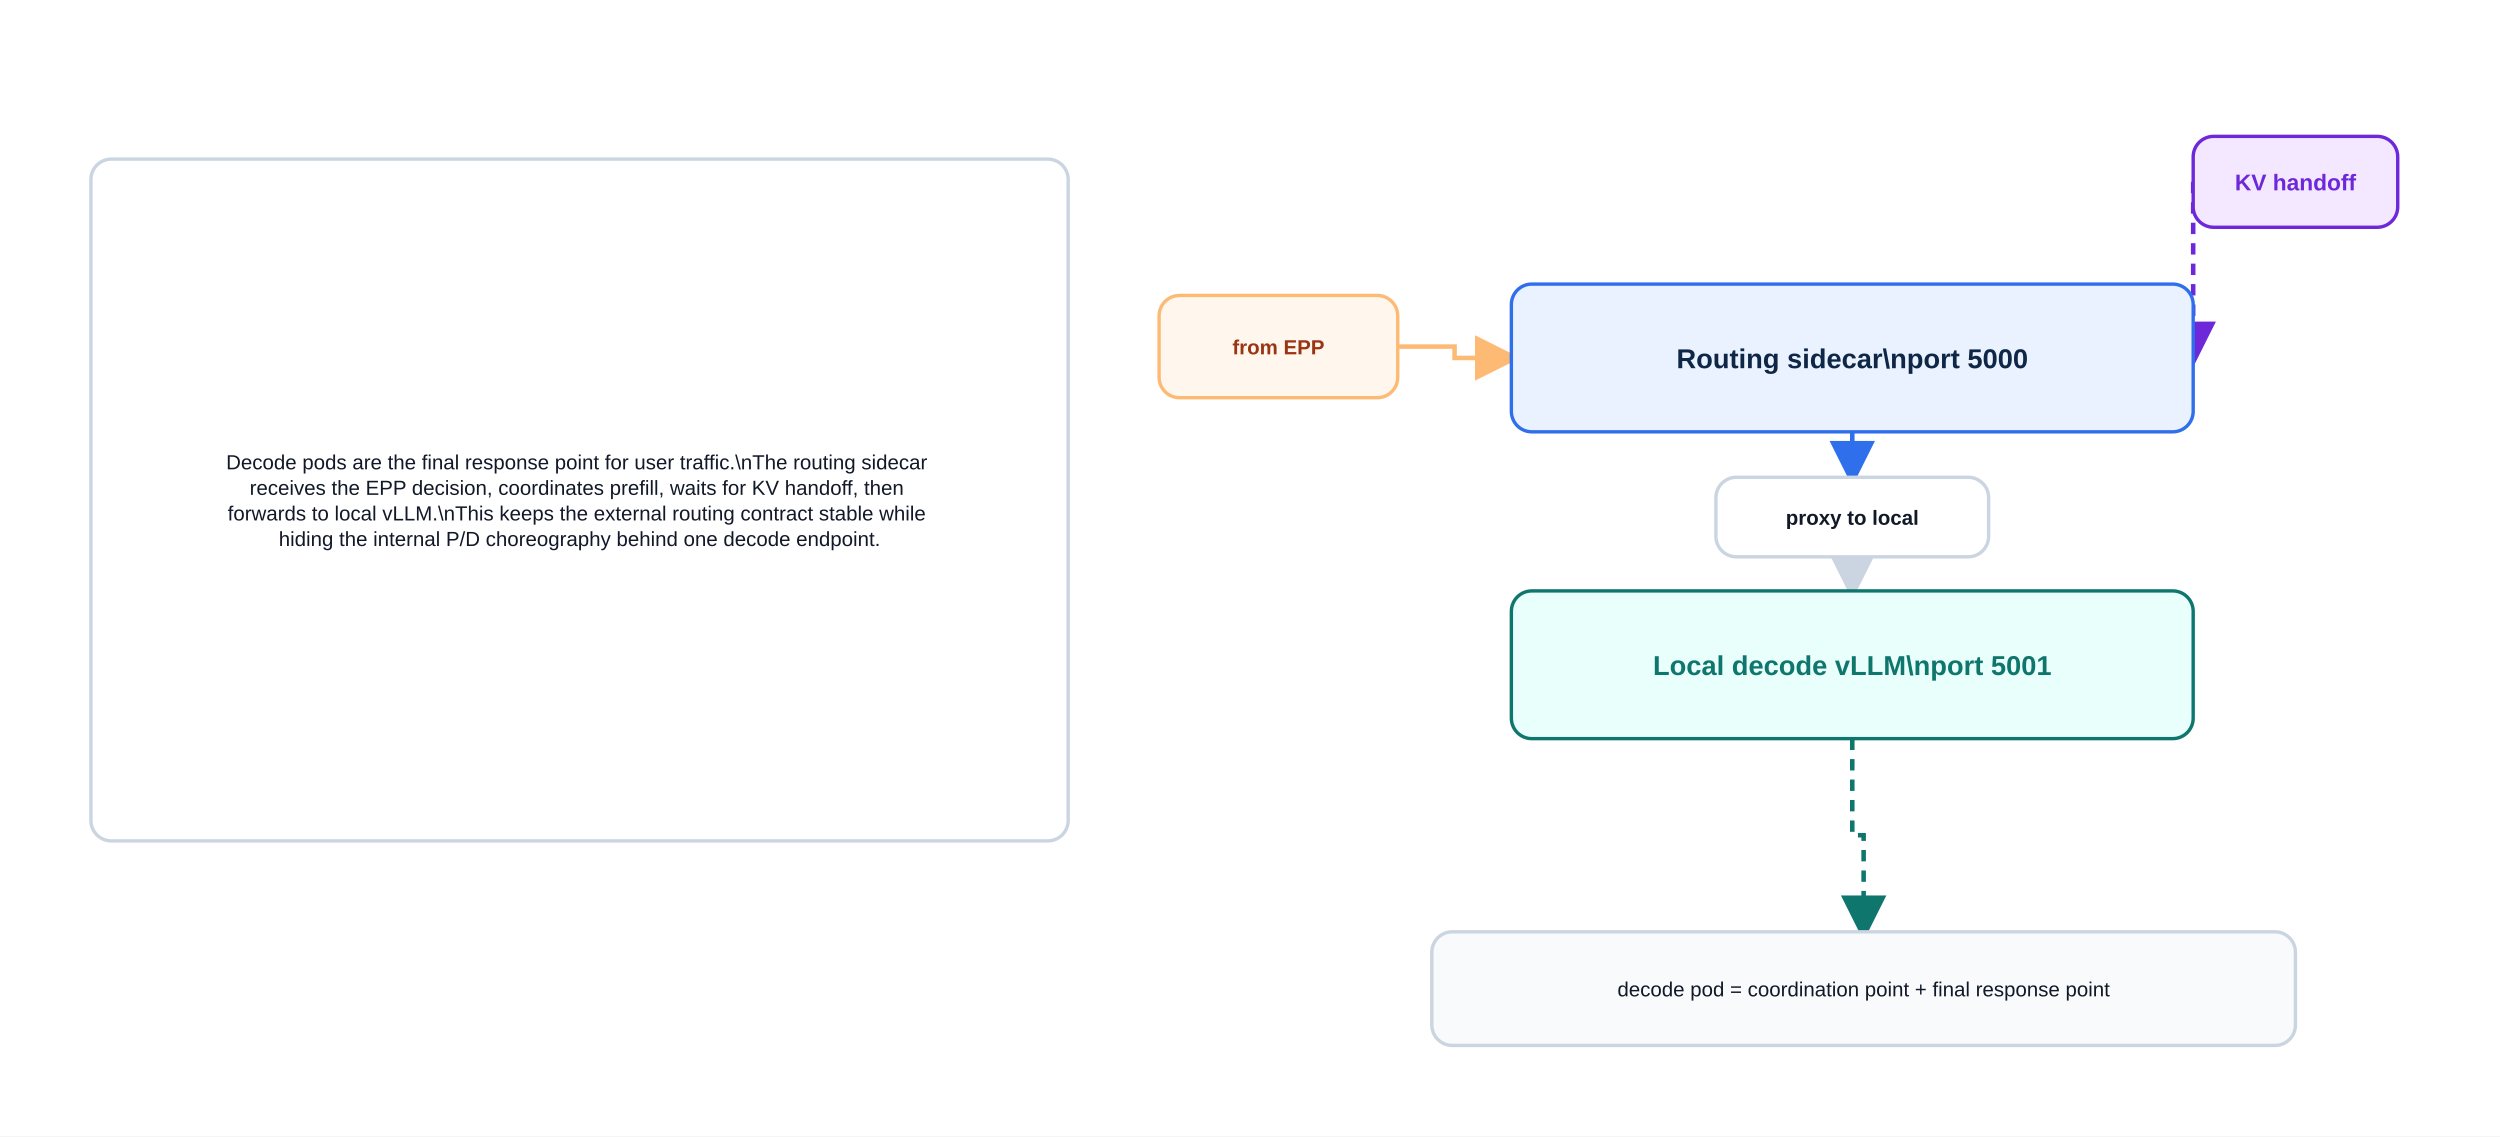
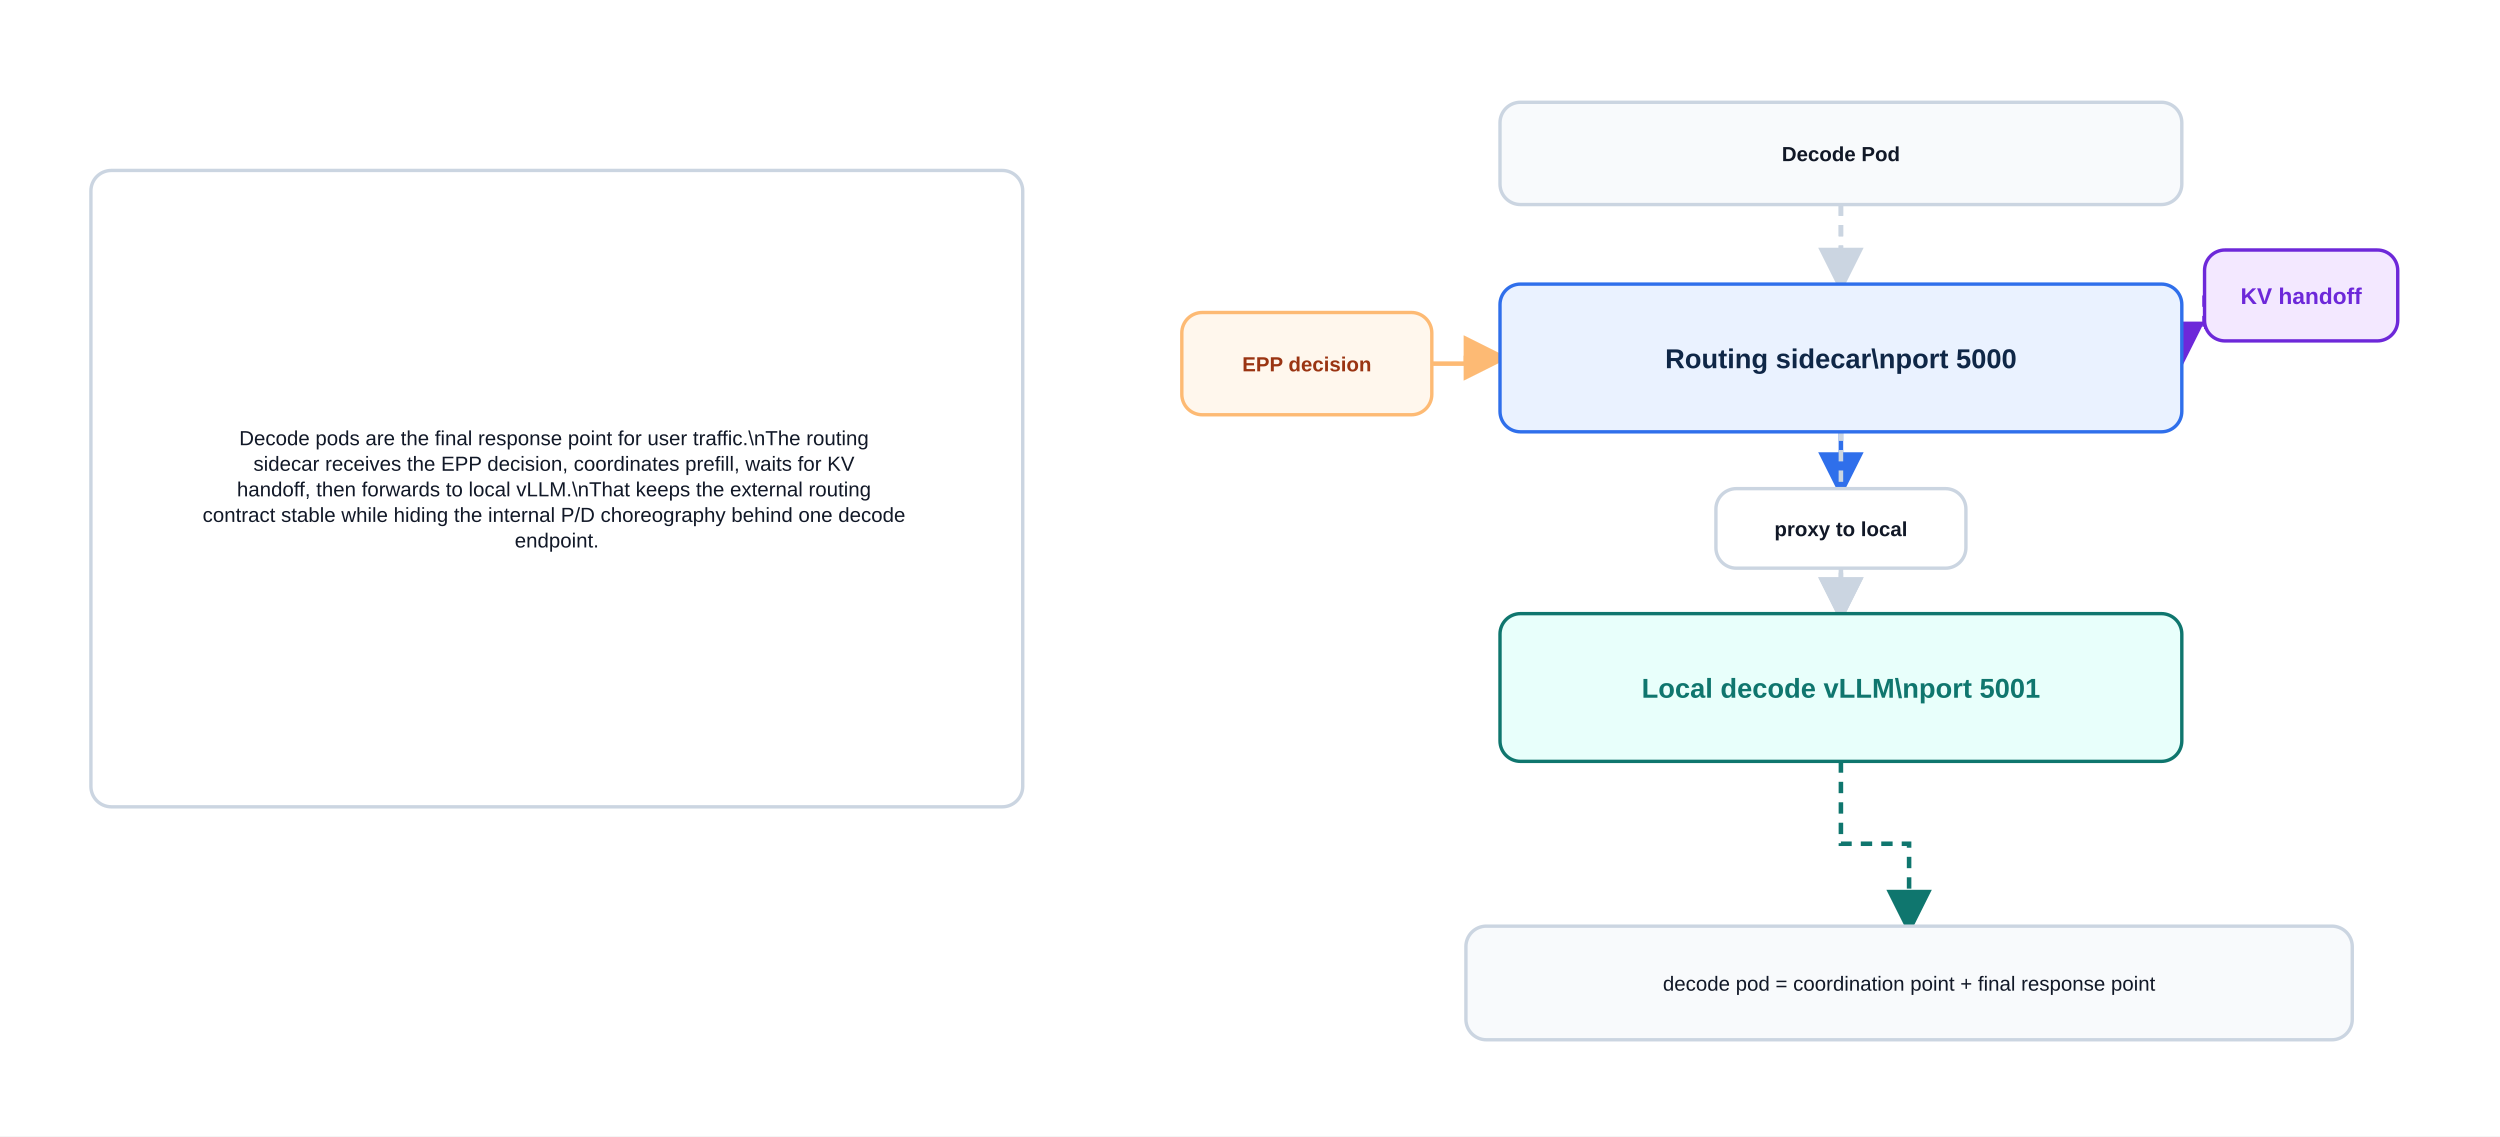
<svg xmlns="http://www.w3.org/2000/svg" width="2200" height="1000" viewBox="0 0 2200 1000">
  <defs>
    <marker id="solid1" markerWidth="10" markerHeight="10" refX="8" refY="5" orient="auto" markerUnits="strokeWidth">
      <path d="M 0 0 L 10 5 L 0 10 z" fill="#FDBA74" />
    </marker>
    <marker id="dash2" markerWidth="10" markerHeight="10" refX="8" refY="5" orient="auto" markerUnits="strokeWidth">
      <path d="M 0 0 L 10 5 L 0 10 z" fill="#6D28D9" />
    </marker>
    <marker id="solid3" markerWidth="10" markerHeight="10" refX="8" refY="5" orient="auto" markerUnits="strokeWidth">
      <path d="M 0 0 L 10 5 L 0 10 z" fill="#2F6FEB" />
    </marker>
    <marker id="solid4" markerWidth="10" markerHeight="10" refX="8" refY="5" orient="auto" markerUnits="strokeWidth">
      <path d="M 0 0 L 10 5 L 0 10 z" fill="#CBD5E1" />
    </marker>
    <marker id="dash5" markerWidth="10" markerHeight="10" refX="8" refY="5" orient="auto" markerUnits="strokeWidth">
+       <path d="M 0 0 L 10 5 L 0 10 z" fill="#CBD5E1" />
+     </marker>
+     <marker id="dash6" markerWidth="10" markerHeight="10" refX="8" refY="5" orient="auto" markerUnits="strokeWidth">
      <path d="M 0 0 L 10 5 L 0 10 z" fill="#0F766E" />
    </marker>
  </defs>
  <rect x="0" y="0" width="2200" height="1000" fill="#FFFFFF" />
-   <path d="M 1230.0 305.0 L 1280.0 305.0 L 1280.0 315.0 L 1330.0 315.0" fill="none" stroke="#FDBA74" stroke-width="4" marker-end="url(#solid1)" />
-   <path d="M 1930.0 160.0 L 1930.0 315.0" fill="none" stroke="#6D28D9" stroke-width="4" stroke-dasharray="10 8" marker-end="url(#dash2)" />
-   <path d="M 1630.0 380.0 L 1630.0 420.0" fill="none" stroke="#2F6FEB" stroke-width="4" marker-end="url(#solid3)" />
-   <path d="M 1630.0 490.0 L 1630.0 520.0" fill="none" stroke="#CBD5E1" stroke-width="4" marker-end="url(#solid4)" />
-   <path d="M 1630.0 650.0 L 1630.0 735.0 L 1640.0 735.0 L 1640.0 820.0" fill="none" stroke="#0F766E" stroke-width="4" stroke-dasharray="10 8" marker-end="url(#dash5)" />
-   <rect x="80.0" y="140.0" width="860.0" height="600.0" rx="18" ry="18" fill="#FFFFFF" stroke="#CBD5E1" stroke-width="3" />
-   <text x="510.0" y="413.0" text-anchor="middle" font-family="Aptos, Arial, sans-serif" font-size="18" font-weight="400" fill="#111827">
-     <tspan x="510.0" dy="0.0">Decode pods are the final response point for user traffic.\nThe routing sidecar</tspan>
-     <tspan x="510.0" dy="22.5">receives the EPP decision, coordinates prefill, waits for KV handoff, then</tspan>
-     <tspan x="510.0" dy="22.5">forwards to local vLLM.\nThis keeps the external routing contract stable while</tspan>
-     <tspan x="510.0" dy="22.5">hiding the internal P/D choreography behind one decode endpoint.</tspan>
+   <path d="M 1260.0 320.0 L 1290.0 320.0 L 1290.0 315.0 L 1320.0 315.0" fill="none" stroke="#FDBA74" stroke-width="4" marker-end="url(#solid1)" />
+   <path d="M 1940.0 260.0 L 1940.0 287.5 L 1920.0 287.5 L 1920.0 315.0" fill="none" stroke="#6D28D9" stroke-width="4" stroke-dasharray="10 8" marker-end="url(#dash2)" />
+   <path d="M 1620.0 380.0 L 1620.0 430.0" fill="none" stroke="#2F6FEB" stroke-width="4" marker-end="url(#solid3)" />
+   <path d="M 1620.0 500.0 L 1620.0 540.0" fill="none" stroke="#CBD5E1" stroke-width="4" marker-end="url(#solid4)" />
+   <path d="M 1620.0 180.0 L 1620.0 250.0" fill="none" stroke="#CBD5E1" stroke-width="4" stroke-dasharray="10 8" marker-end="url(#dash5)" />
+   <path d="M 1620.0 180.0 L 1620.0 540.0" fill="none" stroke="#CBD5E1" stroke-width="4" stroke-dasharray="10 8" marker-end="url(#dash5)" />
+   <path d="M 1620.0 670.0 L 1620.0 742.5 L 1680.0 742.5 L 1680.0 815.0" fill="none" stroke="#0F766E" stroke-width="4" stroke-dasharray="10 8" marker-end="url(#dash6)" />
+   <rect x="80.0" y="150.0" width="820.0" height="560.0" rx="18" ry="18" fill="#FFFFFF" stroke="#CBD5E1" stroke-width="3" />
+   <text x="490.0" y="391.8" text-anchor="middle" font-family="Aptos, Arial, sans-serif" font-size="18" font-weight="400" fill="#111827">
+     <tspan x="490.0" dy="0.0">Decode pods are the final response point for user traffic.\nThe routing</tspan>
+     <tspan x="490.0" dy="22.5">sidecar receives the EPP decision, coordinates prefill, waits for KV</tspan>
+     <tspan x="490.0" dy="22.5">handoff, then forwards to local vLLM.\nThat keeps the external routing</tspan>
+     <tspan x="490.0" dy="22.5">contract stable while hiding the internal P/D choreography behind one decode</tspan>
+     <tspan x="490.0" dy="22.5">endpoint.</tspan>
  </text>
-   <rect x="1020.0" y="260.0" width="210.0" height="90.0" rx="18" ry="18" fill="#FFF7ED" stroke="#FDBA74" stroke-width="3" />
-   <text x="1125.0" y="311.8" text-anchor="middle" font-family="Aptos, Arial, sans-serif" font-size="18" font-weight="700" fill="#9A3412">
-     <tspan x="1125.0" dy="0.0">from EPP</tspan>
+   <rect x="1320.0" y="90.0" width="600.0" height="90.0" rx="18" ry="18" fill="#F8FAFC" stroke="#CBD5E1" stroke-width="3" />
+   <text x="1620.0" y="141.8" text-anchor="middle" font-family="Aptos, Arial, sans-serif" font-size="18" font-weight="700" fill="#111827">
+     <tspan x="1620.0" dy="0.0">Decode Pod</tspan>
  </text>
-   <rect x="1330.0" y="250.0" width="600.0" height="130.0" rx="18" ry="18" fill="#EAF2FF" stroke="#2F6FEB" stroke-width="3" />
-   <text x="1630.0" y="324.0" text-anchor="middle" font-family="Aptos, Arial, sans-serif" font-size="24" font-weight="700" fill="#0F2747">
-     <tspan x="1630.0" dy="0.0">Routing sidecar\nport 5000</tspan>
+   <rect x="1040.0" y="275.0" width="220.0" height="90.0" rx="18" ry="18" fill="#FFF7ED" stroke="#FDBA74" stroke-width="3" />
+   <text x="1150.0" y="326.8" text-anchor="middle" font-family="Aptos, Arial, sans-serif" font-size="18" font-weight="700" fill="#9A3412">
+     <tspan x="1150.0" dy="0.0">EPP decision</tspan>
  </text>
-   <rect x="1930.0" y="120.0" width="180.0" height="80.0" rx="18" ry="18" fill="#F3E8FF" stroke="#6D28D9" stroke-width="3" />
-   <text x="2020.0" y="167.5" text-anchor="middle" font-family="Aptos, Arial, sans-serif" font-size="20" font-weight="700" fill="#6D28D9">
-     <tspan x="2020.0" dy="0.0">KV handoff</tspan>
+   <rect x="1940.0" y="220.0" width="170.0" height="80.0" rx="18" ry="18" fill="#F3E8FF" stroke="#6D28D9" stroke-width="3" />
+   <text x="2025.0" y="267.5" text-anchor="middle" font-family="Aptos, Arial, sans-serif" font-size="20" font-weight="700" fill="#6D28D9">
+     <tspan x="2025.0" dy="0.0">KV handoff</tspan>
  </text>
-   <rect x="1330.0" y="520.0" width="600.0" height="130.0" rx="18" ry="18" fill="#E8FFFB" stroke="#0F766E" stroke-width="3" />
-   <text x="1630.0" y="594.0" text-anchor="middle" font-family="Aptos, Arial, sans-serif" font-size="24" font-weight="700" fill="#0F766E">
-     <tspan x="1630.0" dy="0.0">Local decode vLLM\nport 5001</tspan>
+   <rect x="1320.0" y="250.0" width="600.0" height="130.0" rx="18" ry="18" fill="#EAF2FF" stroke="#2F6FEB" stroke-width="3" />
+   <text x="1620.0" y="324.0" text-anchor="middle" font-family="Aptos, Arial, sans-serif" font-size="24" font-weight="700" fill="#0F2747">
+     <tspan x="1620.0" dy="0.0">Routing sidecar\nport 5000</tspan>
  </text>
-   <rect x="1510.0" y="420.0" width="240.0" height="70.0" rx="18" ry="18" fill="#FFFFFF" stroke="#CBD5E1" stroke-width="3" />
-   <text x="1630.0" y="461.8" text-anchor="middle" font-family="Aptos, Arial, sans-serif" font-size="18" font-weight="700" fill="#111827">
-     <tspan x="1630.0" dy="0.0">proxy to local</tspan>
+   <rect x="1510.0" y="430.0" width="220.0" height="70.0" rx="18" ry="18" fill="#FFFFFF" stroke="#CBD5E1" stroke-width="3" />
+   <text x="1620.0" y="471.8" text-anchor="middle" font-family="Aptos, Arial, sans-serif" font-size="18" font-weight="700" fill="#111827">
+     <tspan x="1620.0" dy="0.0">proxy to local</tspan>
  </text>
-   <rect x="1260.0" y="820.0" width="760.0" height="100.0" rx="18" ry="18" fill="#F8FAFC" stroke="#CBD5E1" stroke-width="3" />
-   <text x="1640.0" y="876.8" text-anchor="middle" font-family="Aptos, Arial, sans-serif" font-size="18" font-weight="400" fill="#111827">
-     <tspan x="1640.0" dy="0.0">decode pod = coordination point + final response point</tspan>
+   <rect x="1320.0" y="540.0" width="600.0" height="130.0" rx="18" ry="18" fill="#E8FFFB" stroke="#0F766E" stroke-width="3" />
+   <text x="1620.0" y="614.0" text-anchor="middle" font-family="Aptos, Arial, sans-serif" font-size="24" font-weight="700" fill="#0F766E">
+     <tspan x="1620.0" dy="0.0">Local decode vLLM\nport 5001</tspan>
+   </text>
+   <rect x="1290.0" y="815.0" width="780.0" height="100.0" rx="18" ry="18" fill="#F8FAFC" stroke="#CBD5E1" stroke-width="3" />
+   <text x="1680.0" y="871.8" text-anchor="middle" font-family="Aptos, Arial, sans-serif" font-size="18" font-weight="400" fill="#111827">
+     <tspan x="1680.0" dy="0.0">decode pod = coordination point + final response point</tspan>
  </text>
</svg>
